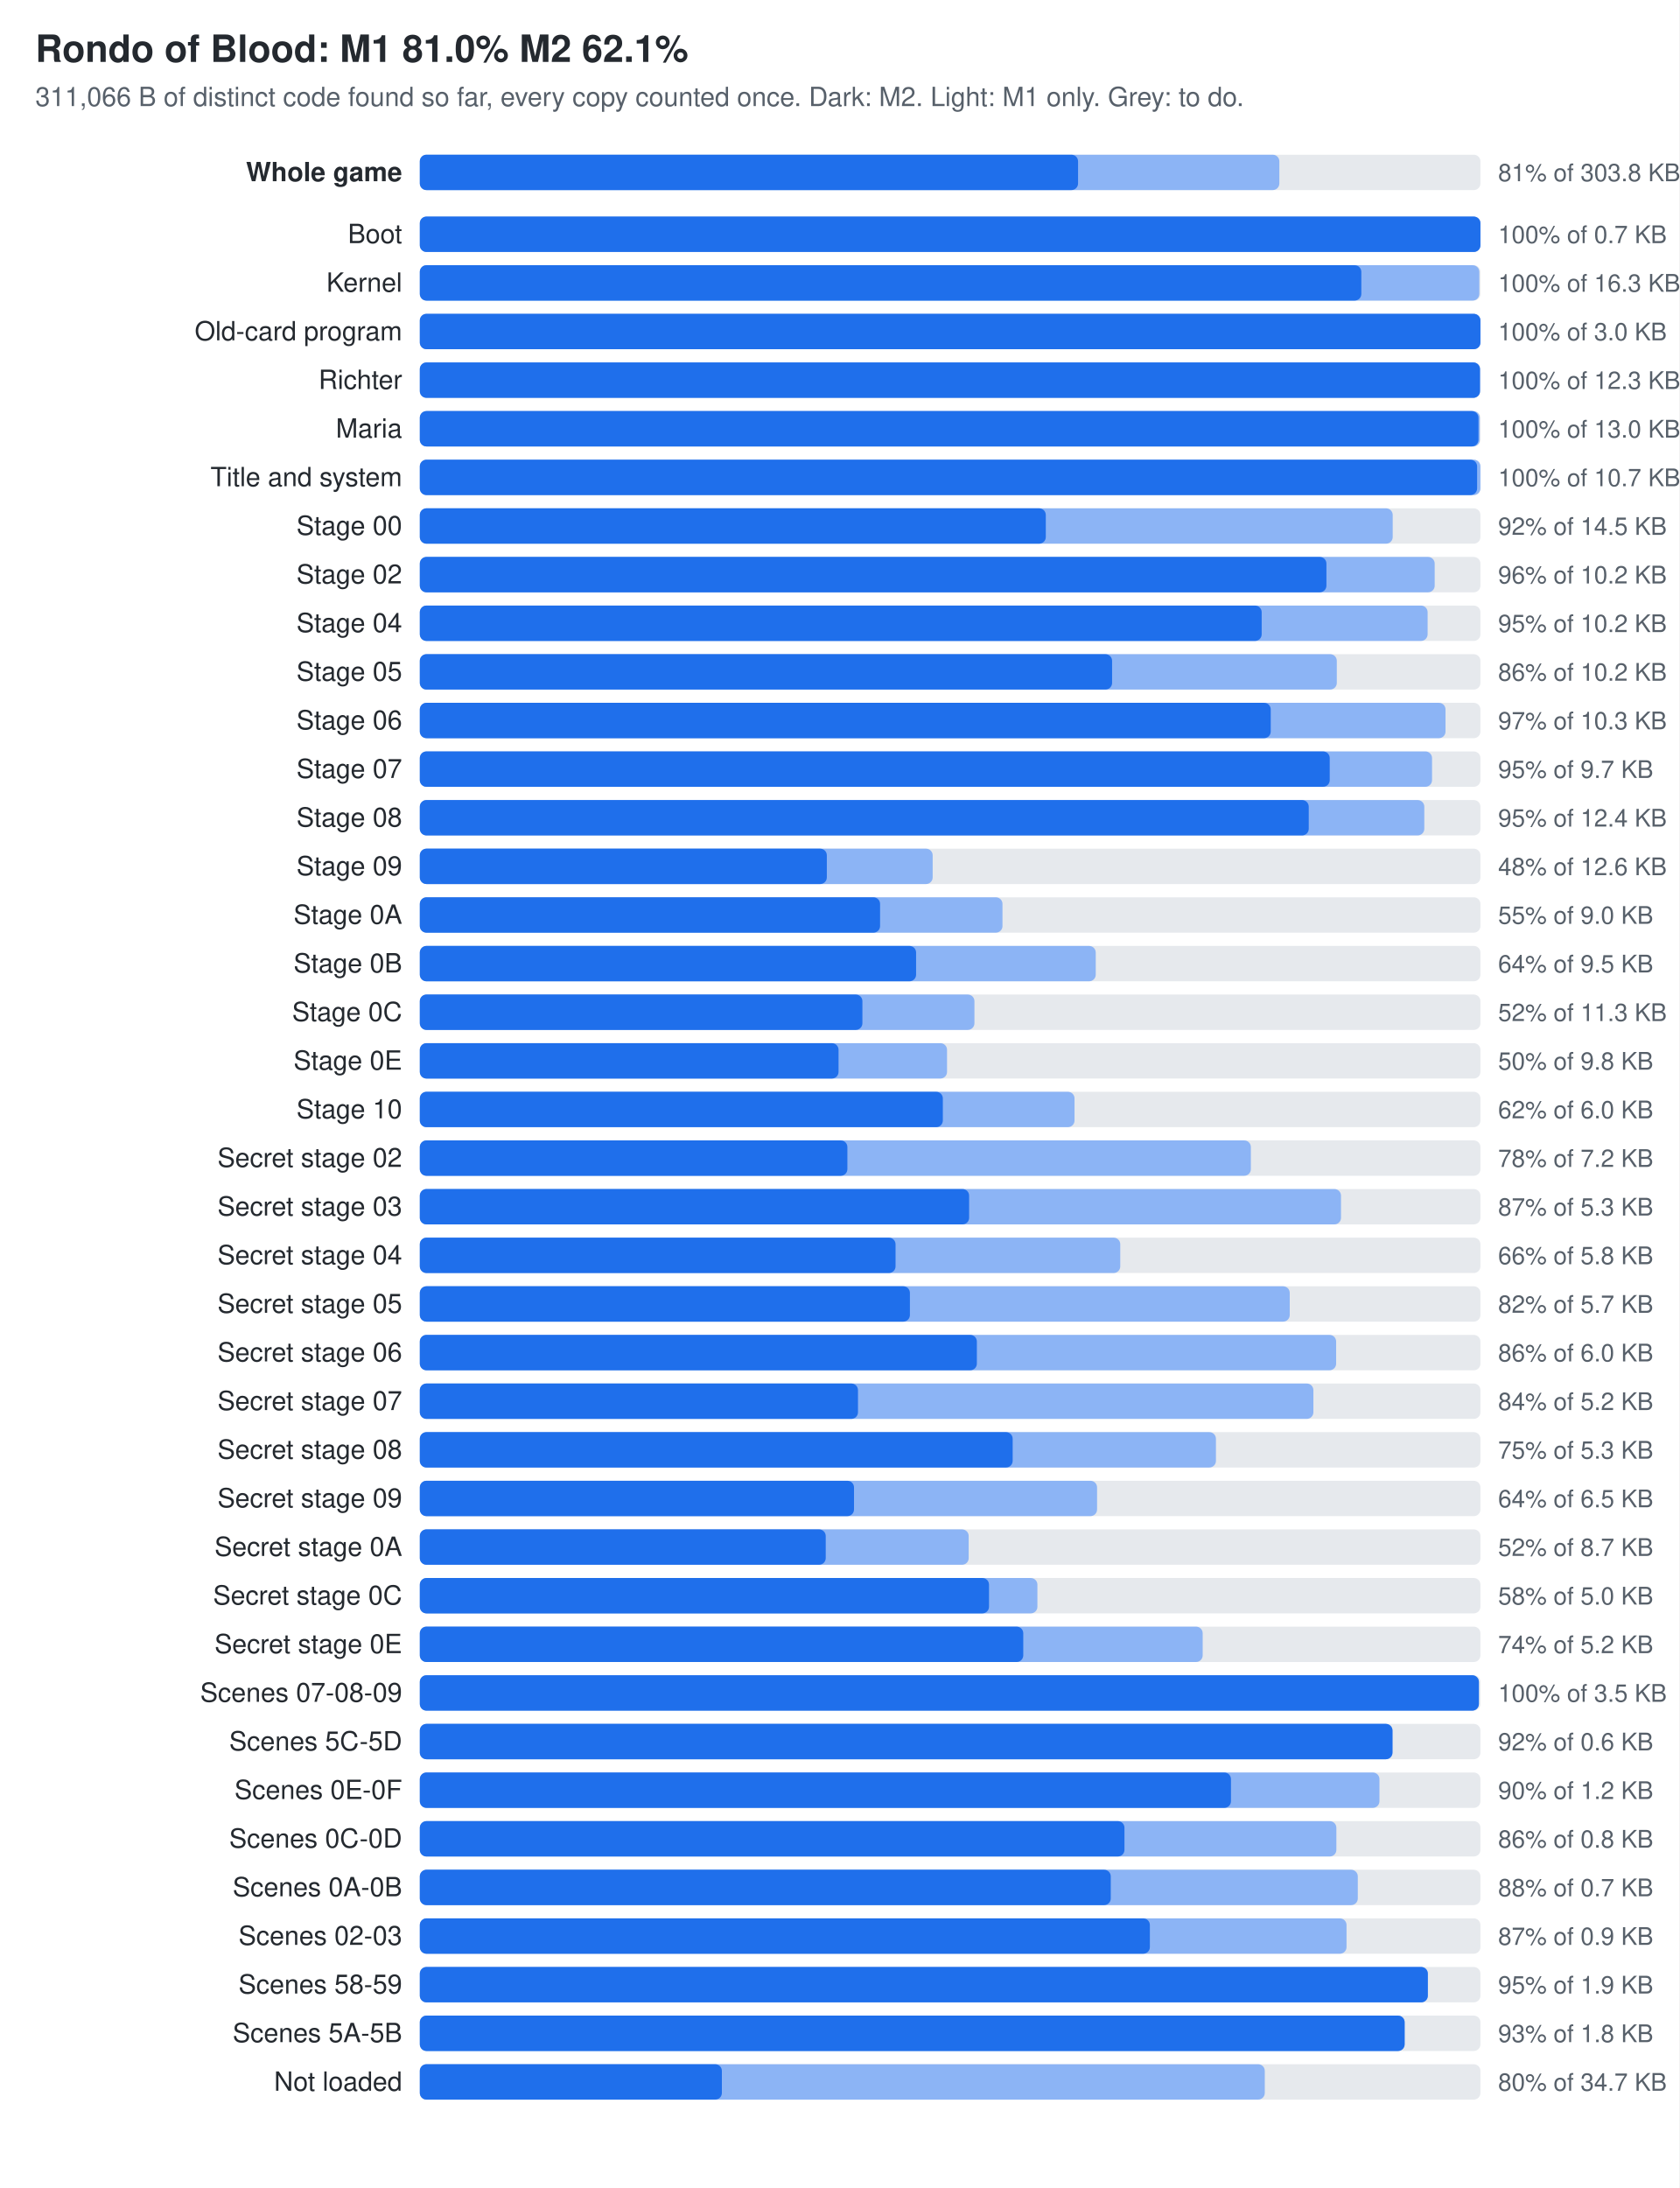
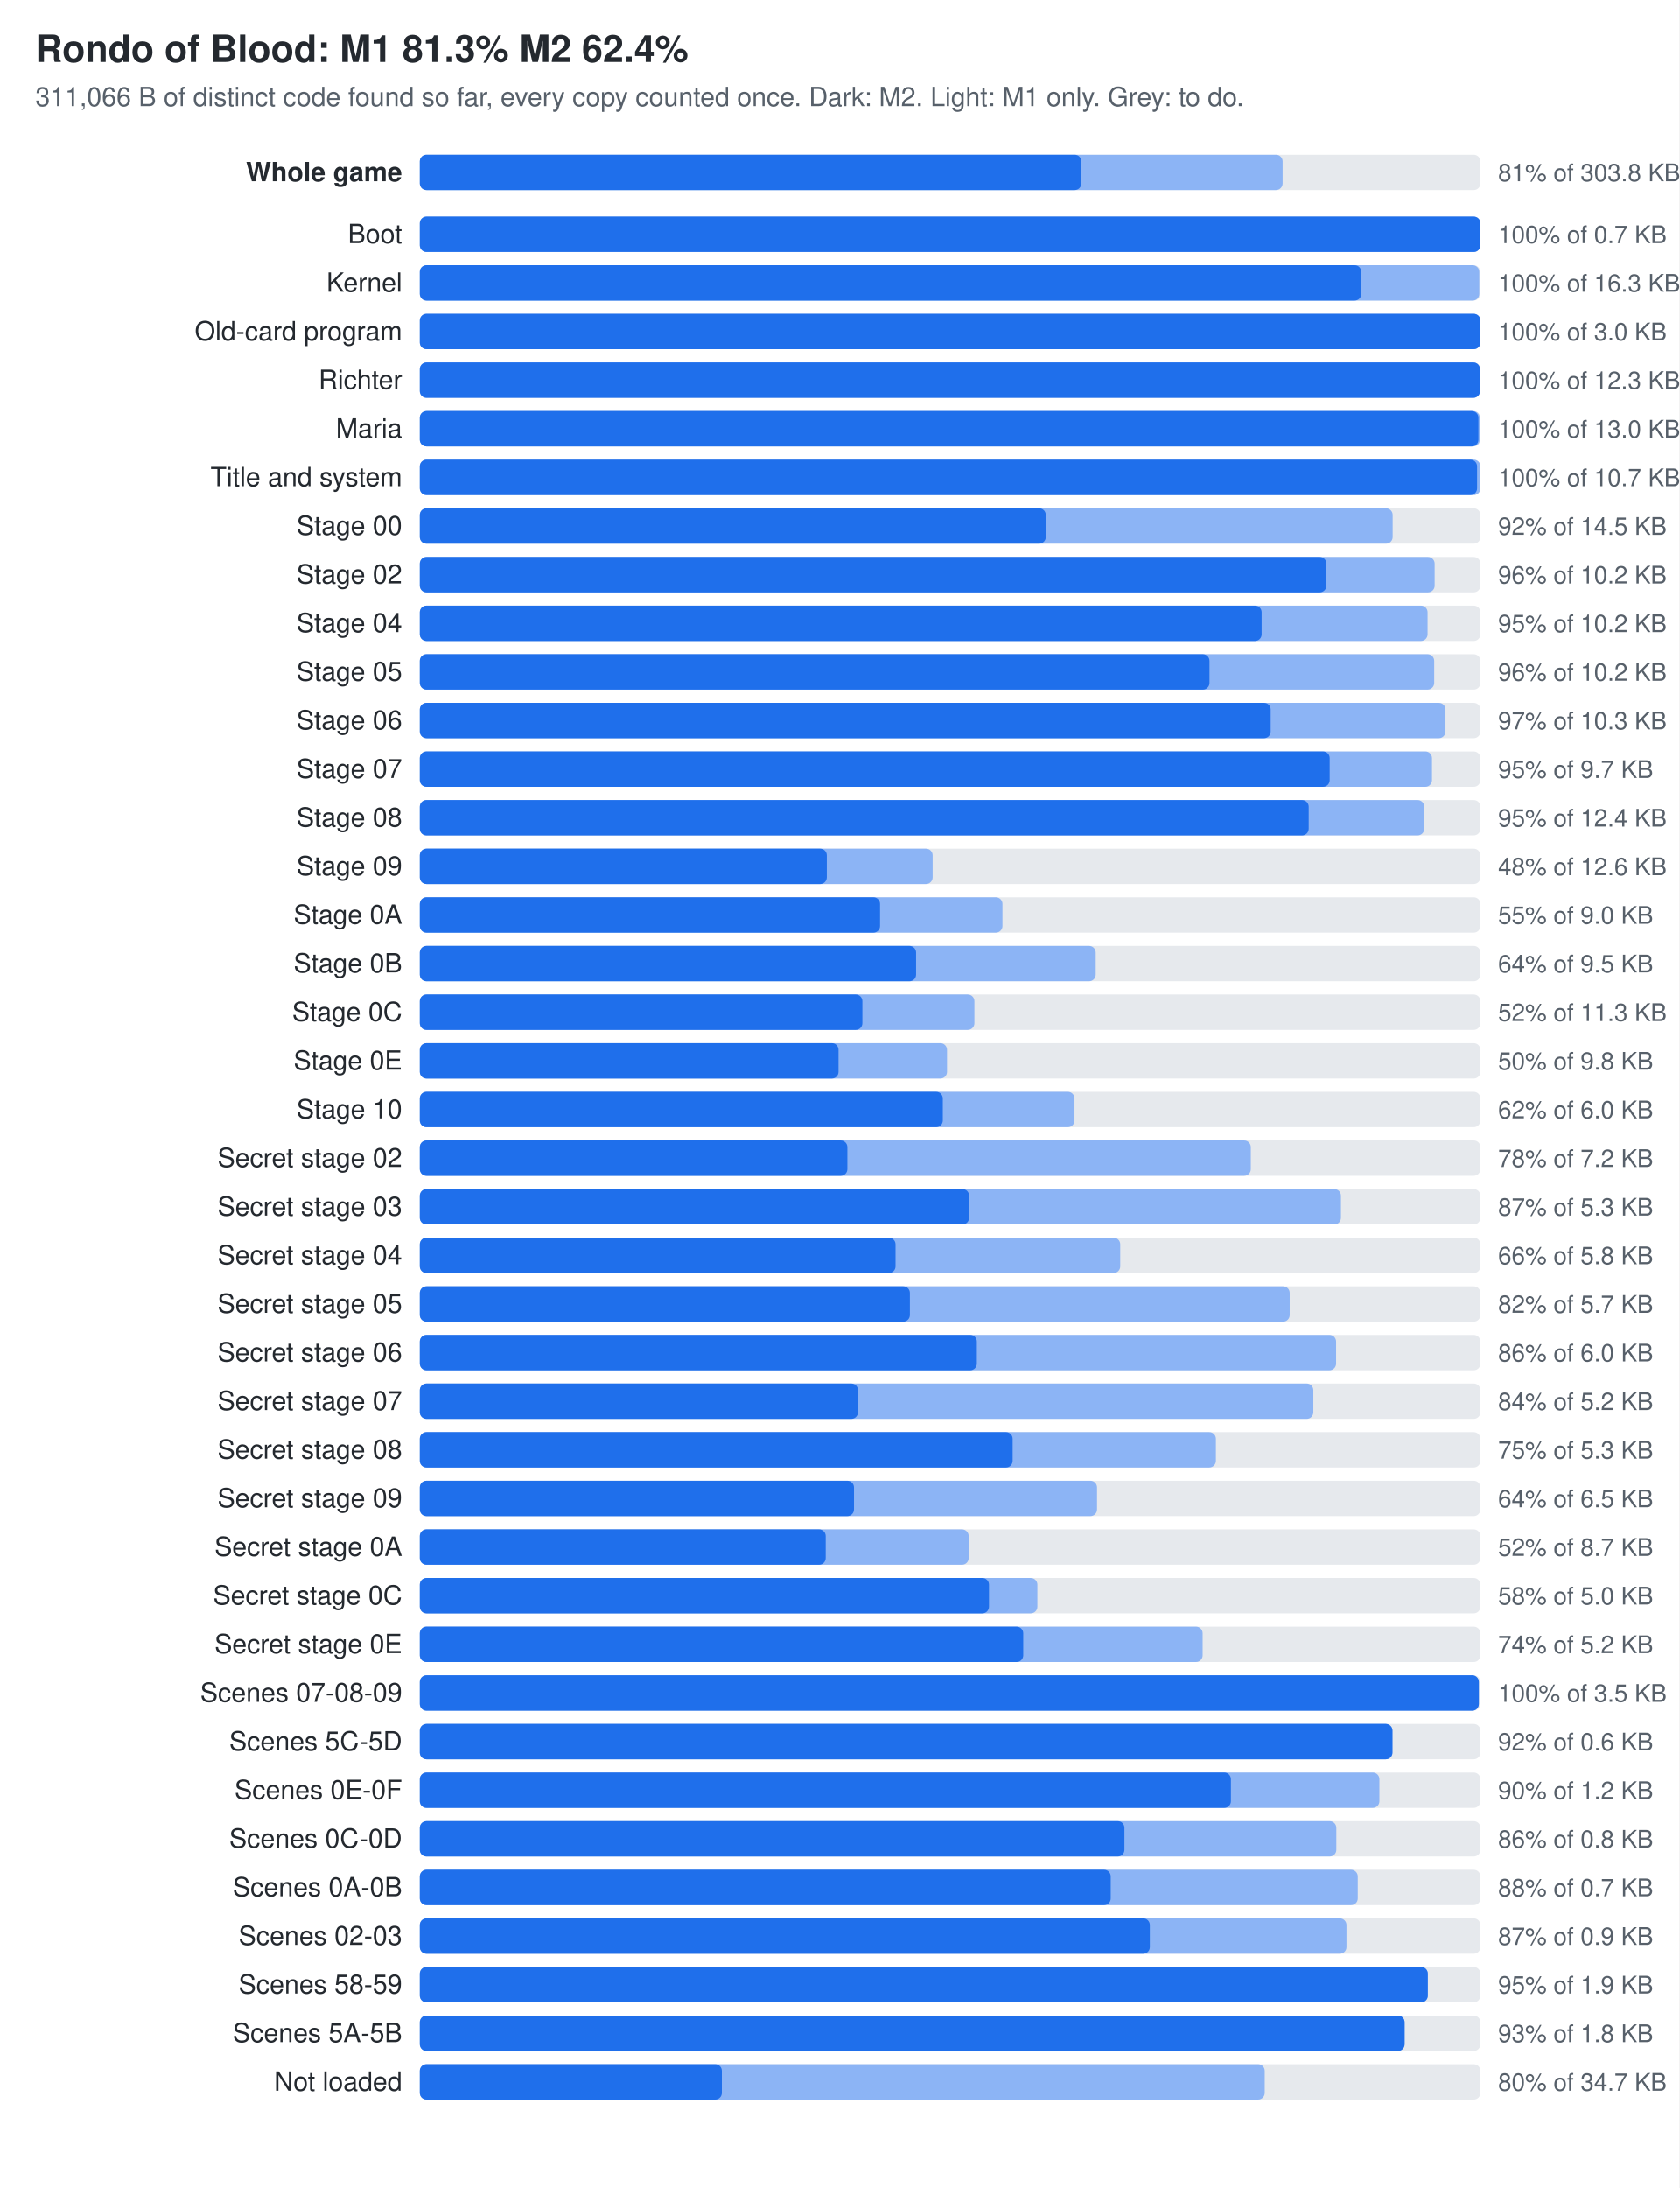
<svg xmlns="http://www.w3.org/2000/svg" width="760" height="990" viewBox="0 0 760 990" font-family="-apple-system,Segoe UI,Helvetica,Arial,sans-serif">
  <rect width="760" height="990" fill="#ffffff" />
-   <text x="16" y="28" font-size="17" font-weight="600" fill="#24292f">Rondo of Blood: M1 81.0%  M2 62.1%</text>
+   <text x="16" y="28" font-size="17" font-weight="600" fill="#24292f">Rondo of Blood: M1 81.3%  M2 62.4%</text>
  <text x="16" y="48" font-size="12" fill="#57606a">311,066 B of distinct code found so far, every copy counted once. Dark: M2. Light: M1 only. Grey: to do.</text>
  <text x="182" y="82" font-size="12" text-anchor="end" fill="#24292f" font-weight="600">Whole game</text>
  <rect x="190" y="70" width="480" height="16" rx="3" fill="#e6e9ed" />
-   <rect x="190" y="70" width="389.0" height="16" rx="3" fill="#8cb4f5" />
-   <rect x="190" y="70" width="297.9" height="16" rx="3" fill="#1f6feb" />
+   <rect x="190" y="70" width="390.5" height="16" rx="3" fill="#8cb4f5" />
+   <rect x="190" y="70" width="299.4" height="16" rx="3" fill="#1f6feb" />
  <text x="678" y="82" font-size="11" fill="#57606a">81% of 303.8 KB</text>
  <text x="182" y="110" font-size="12" text-anchor="end" fill="#24292f">Boot</text>
  <rect x="190" y="98" width="480" height="16" rx="3" fill="#e6e9ed" />
  <rect x="190" y="98" width="480.0" height="16" rx="3" fill="#8cb4f5" />
  <rect x="190" y="98" width="480.0" height="16" rx="3" fill="#1f6feb" />
  <text x="678" y="110" font-size="11" fill="#57606a">100% of 0.7 KB</text>
  <text x="182" y="132" font-size="12" text-anchor="end" fill="#24292f">Kernel</text>
  <rect x="190" y="120" width="480" height="16" rx="3" fill="#e6e9ed" />
  <rect x="190" y="120" width="479.5" height="16" rx="3" fill="#8cb4f5" />
  <rect x="190" y="120" width="426.1" height="16" rx="3" fill="#1f6feb" />
  <text x="678" y="132" font-size="11" fill="#57606a">100% of 16.3 KB</text>
  <text x="182" y="154" font-size="12" text-anchor="end" fill="#24292f">Old-card program</text>
  <rect x="190" y="142" width="480" height="16" rx="3" fill="#e6e9ed" />
  <rect x="190" y="142" width="480.0" height="16" rx="3" fill="#8cb4f5" />
  <rect x="190" y="142" width="480.0" height="16" rx="3" fill="#1f6feb" />
  <text x="678" y="154" font-size="11" fill="#57606a">100% of 3.0 KB</text>
  <text x="182" y="176" font-size="12" text-anchor="end" fill="#24292f">Richter</text>
  <rect x="190" y="164" width="480" height="16" rx="3" fill="#e6e9ed" />
  <rect x="190" y="164" width="479.8" height="16" rx="3" fill="#8cb4f5" />
  <rect x="190" y="164" width="479.8" height="16" rx="3" fill="#1f6feb" />
  <text x="678" y="176" font-size="11" fill="#57606a">100% of 12.3 KB</text>
  <text x="182" y="198" font-size="12" text-anchor="end" fill="#24292f">Maria</text>
  <rect x="190" y="186" width="480" height="16" rx="3" fill="#e6e9ed" />
  <rect x="190" y="186" width="479.7" height="16" rx="3" fill="#8cb4f5" />
  <rect x="190" y="186" width="479.1" height="16" rx="3" fill="#1f6feb" />
  <text x="678" y="198" font-size="11" fill="#57606a">100% of 13.0 KB</text>
  <text x="182" y="220" font-size="12" text-anchor="end" fill="#24292f">Title and system</text>
  <rect x="190" y="208" width="480" height="16" rx="3" fill="#e6e9ed" />
  <rect x="190" y="208" width="480.0" height="16" rx="3" fill="#8cb4f5" />
  <rect x="190" y="208" width="478.5" height="16" rx="3" fill="#1f6feb" />
  <text x="678" y="220" font-size="11" fill="#57606a">100% of 10.7 KB</text>
  <text x="182" y="242" font-size="12" text-anchor="end" fill="#24292f">Stage 00</text>
  <rect x="190" y="230" width="480" height="16" rx="3" fill="#e6e9ed" />
  <rect x="190" y="230" width="440.3" height="16" rx="3" fill="#8cb4f5" />
  <rect x="190" y="230" width="283.3" height="16" rx="3" fill="#1f6feb" />
  <text x="678" y="242" font-size="11" fill="#57606a">92% of 14.5 KB</text>
  <text x="182" y="264" font-size="12" text-anchor="end" fill="#24292f">Stage 02</text>
  <rect x="190" y="252" width="480" height="16" rx="3" fill="#e6e9ed" />
  <rect x="190" y="252" width="459.3" height="16" rx="3" fill="#8cb4f5" />
  <rect x="190" y="252" width="410.3" height="16" rx="3" fill="#1f6feb" />
  <text x="678" y="264" font-size="11" fill="#57606a">96% of 10.2 KB</text>
  <text x="182" y="286" font-size="12" text-anchor="end" fill="#24292f">Stage 04</text>
  <rect x="190" y="274" width="480" height="16" rx="3" fill="#e6e9ed" />
  <rect x="190" y="274" width="456.1" height="16" rx="3" fill="#8cb4f5" />
  <rect x="190" y="274" width="381.0" height="16" rx="3" fill="#1f6feb" />
  <text x="678" y="286" font-size="11" fill="#57606a">95% of 10.2 KB</text>
  <text x="182" y="308" font-size="12" text-anchor="end" fill="#24292f">Stage 05</text>
  <rect x="190" y="296" width="480" height="16" rx="3" fill="#e6e9ed" />
-   <rect x="190" y="296" width="415.0" height="16" rx="3" fill="#8cb4f5" />
-   <rect x="190" y="296" width="313.3" height="16" rx="3" fill="#1f6feb" />
-   <text x="678" y="308" font-size="11" fill="#57606a">86% of 10.2 KB</text>
+   <rect x="190" y="296" width="459.1" height="16" rx="3" fill="#8cb4f5" />
+   <rect x="190" y="296" width="357.4" height="16" rx="3" fill="#1f6feb" />
+   <text x="678" y="308" font-size="11" fill="#57606a">96% of 10.2 KB</text>
  <text x="182" y="330" font-size="12" text-anchor="end" fill="#24292f">Stage 06</text>
  <rect x="190" y="318" width="480" height="16" rx="3" fill="#e6e9ed" />
  <rect x="190" y="318" width="464.2" height="16" rx="3" fill="#8cb4f5" />
  <rect x="190" y="318" width="385.1" height="16" rx="3" fill="#1f6feb" />
  <text x="678" y="330" font-size="11" fill="#57606a">97% of 10.3 KB</text>
  <text x="182" y="352" font-size="12" text-anchor="end" fill="#24292f">Stage 07</text>
  <rect x="190" y="340" width="480" height="16" rx="3" fill="#e6e9ed" />
  <rect x="190" y="340" width="458.1" height="16" rx="3" fill="#8cb4f5" />
  <rect x="190" y="340" width="411.8" height="16" rx="3" fill="#1f6feb" />
  <text x="678" y="352" font-size="11" fill="#57606a">95% of 9.7 KB</text>
  <text x="182" y="374" font-size="12" text-anchor="end" fill="#24292f">Stage 08</text>
  <rect x="190" y="362" width="480" height="16" rx="3" fill="#e6e9ed" />
  <rect x="190" y="362" width="454.6" height="16" rx="3" fill="#8cb4f5" />
  <rect x="190" y="362" width="402.3" height="16" rx="3" fill="#1f6feb" />
  <text x="678" y="374" font-size="11" fill="#57606a">95% of 12.4 KB</text>
  <text x="182" y="396" font-size="12" text-anchor="end" fill="#24292f">Stage 09</text>
  <rect x="190" y="384" width="480" height="16" rx="3" fill="#e6e9ed" />
  <rect x="190" y="384" width="232.1" height="16" rx="3" fill="#8cb4f5" />
  <rect x="190" y="384" width="184.2" height="16" rx="3" fill="#1f6feb" />
  <text x="678" y="396" font-size="11" fill="#57606a">48% of 12.6 KB</text>
  <text x="182" y="418" font-size="12" text-anchor="end" fill="#24292f">Stage 0A</text>
  <rect x="190" y="406" width="480" height="16" rx="3" fill="#e6e9ed" />
  <rect x="190" y="406" width="263.7" height="16" rx="3" fill="#8cb4f5" />
  <rect x="190" y="406" width="208.3" height="16" rx="3" fill="#1f6feb" />
  <text x="678" y="418" font-size="11" fill="#57606a">55% of 9.0 KB</text>
  <text x="182" y="440" font-size="12" text-anchor="end" fill="#24292f">Stage 0B</text>
  <rect x="190" y="428" width="480" height="16" rx="3" fill="#e6e9ed" />
  <rect x="190" y="428" width="305.9" height="16" rx="3" fill="#8cb4f5" />
  <rect x="190" y="428" width="224.6" height="16" rx="3" fill="#1f6feb" />
  <text x="678" y="440" font-size="11" fill="#57606a">64% of 9.5 KB</text>
  <text x="182" y="462" font-size="12" text-anchor="end" fill="#24292f">Stage 0C</text>
  <rect x="190" y="450" width="480" height="16" rx="3" fill="#e6e9ed" />
  <rect x="190" y="450" width="251.0" height="16" rx="3" fill="#8cb4f5" />
  <rect x="190" y="450" width="200.3" height="16" rx="3" fill="#1f6feb" />
  <text x="678" y="462" font-size="11" fill="#57606a">52% of 11.3 KB</text>
  <text x="182" y="484" font-size="12" text-anchor="end" fill="#24292f">Stage 0E</text>
  <rect x="190" y="472" width="480" height="16" rx="3" fill="#e6e9ed" />
  <rect x="190" y="472" width="238.6" height="16" rx="3" fill="#8cb4f5" />
  <rect x="190" y="472" width="189.5" height="16" rx="3" fill="#1f6feb" />
  <text x="678" y="484" font-size="11" fill="#57606a">50% of 9.8 KB</text>
  <text x="182" y="506" font-size="12" text-anchor="end" fill="#24292f">Stage 10</text>
  <rect x="190" y="494" width="480" height="16" rx="3" fill="#e6e9ed" />
  <rect x="190" y="494" width="296.3" height="16" rx="3" fill="#8cb4f5" />
  <rect x="190" y="494" width="236.7" height="16" rx="3" fill="#1f6feb" />
  <text x="678" y="506" font-size="11" fill="#57606a">62% of 6.0 KB</text>
  <text x="182" y="528" font-size="12" text-anchor="end" fill="#24292f">Secret stage 02</text>
  <rect x="190" y="516" width="480" height="16" rx="3" fill="#e6e9ed" />
  <rect x="190" y="516" width="376.1" height="16" rx="3" fill="#8cb4f5" />
  <rect x="190" y="516" width="193.5" height="16" rx="3" fill="#1f6feb" />
  <text x="678" y="528" font-size="11" fill="#57606a">78% of 7.2 KB</text>
  <text x="182" y="550" font-size="12" text-anchor="end" fill="#24292f">Secret stage 03</text>
  <rect x="190" y="538" width="480" height="16" rx="3" fill="#e6e9ed" />
  <rect x="190" y="538" width="416.9" height="16" rx="3" fill="#8cb4f5" />
  <rect x="190" y="538" width="248.6" height="16" rx="3" fill="#1f6feb" />
  <text x="678" y="550" font-size="11" fill="#57606a">87% of 5.3 KB</text>
  <text x="182" y="572" font-size="12" text-anchor="end" fill="#24292f">Secret stage 04</text>
  <rect x="190" y="560" width="480" height="16" rx="3" fill="#e6e9ed" />
  <rect x="190" y="560" width="317.0" height="16" rx="3" fill="#8cb4f5" />
  <rect x="190" y="560" width="215.3" height="16" rx="3" fill="#1f6feb" />
  <text x="678" y="572" font-size="11" fill="#57606a">66% of 5.8 KB</text>
  <text x="182" y="594" font-size="12" text-anchor="end" fill="#24292f">Secret stage 05</text>
  <rect x="190" y="582" width="480" height="16" rx="3" fill="#e6e9ed" />
  <rect x="190" y="582" width="393.7" height="16" rx="3" fill="#8cb4f5" />
  <rect x="190" y="582" width="221.8" height="16" rx="3" fill="#1f6feb" />
  <text x="678" y="594" font-size="11" fill="#57606a">82% of 5.7 KB</text>
  <text x="182" y="616" font-size="12" text-anchor="end" fill="#24292f">Secret stage 06</text>
  <rect x="190" y="604" width="480" height="16" rx="3" fill="#e6e9ed" />
  <rect x="190" y="604" width="414.7" height="16" rx="3" fill="#8cb4f5" />
  <rect x="190" y="604" width="252.1" height="16" rx="3" fill="#1f6feb" />
  <text x="678" y="616" font-size="11" fill="#57606a">86% of 6.0 KB</text>
  <text x="182" y="638" font-size="12" text-anchor="end" fill="#24292f">Secret stage 07</text>
  <rect x="190" y="626" width="480" height="16" rx="3" fill="#e6e9ed" />
  <rect x="190" y="626" width="404.4" height="16" rx="3" fill="#8cb4f5" />
  <rect x="190" y="626" width="198.3" height="16" rx="3" fill="#1f6feb" />
  <text x="678" y="638" font-size="11" fill="#57606a">84% of 5.2 KB</text>
  <text x="182" y="660" font-size="12" text-anchor="end" fill="#24292f">Secret stage 08</text>
  <rect x="190" y="648" width="480" height="16" rx="3" fill="#e6e9ed" />
  <rect x="190" y="648" width="360.3" height="16" rx="3" fill="#8cb4f5" />
  <rect x="190" y="648" width="268.3" height="16" rx="3" fill="#1f6feb" />
  <text x="678" y="660" font-size="11" fill="#57606a">75% of 5.3 KB</text>
  <text x="182" y="682" font-size="12" text-anchor="end" fill="#24292f">Secret stage 09</text>
  <rect x="190" y="670" width="480" height="16" rx="3" fill="#e6e9ed" />
  <rect x="190" y="670" width="306.5" height="16" rx="3" fill="#8cb4f5" />
  <rect x="190" y="670" width="196.5" height="16" rx="3" fill="#1f6feb" />
  <text x="678" y="682" font-size="11" fill="#57606a">64% of 6.5 KB</text>
  <text x="182" y="704" font-size="12" text-anchor="end" fill="#24292f">Secret stage 0A</text>
  <rect x="190" y="692" width="480" height="16" rx="3" fill="#e6e9ed" />
  <rect x="190" y="692" width="248.4" height="16" rx="3" fill="#8cb4f5" />
  <rect x="190" y="692" width="183.7" height="16" rx="3" fill="#1f6feb" />
  <text x="678" y="704" font-size="11" fill="#57606a">52% of 8.7 KB</text>
  <text x="182" y="726" font-size="12" text-anchor="end" fill="#24292f">Secret stage 0C</text>
  <rect x="190" y="714" width="480" height="16" rx="3" fill="#e6e9ed" />
  <rect x="190" y="714" width="279.5" height="16" rx="3" fill="#8cb4f5" />
  <rect x="190" y="714" width="257.6" height="16" rx="3" fill="#1f6feb" />
  <text x="678" y="726" font-size="11" fill="#57606a">58% of 5.0 KB</text>
  <text x="182" y="748" font-size="12" text-anchor="end" fill="#24292f">Secret stage 0E</text>
  <rect x="190" y="736" width="480" height="16" rx="3" fill="#e6e9ed" />
  <rect x="190" y="736" width="354.3" height="16" rx="3" fill="#8cb4f5" />
  <rect x="190" y="736" width="273.1" height="16" rx="3" fill="#1f6feb" />
  <text x="678" y="748" font-size="11" fill="#57606a">74% of 5.2 KB</text>
  <text x="182" y="770" font-size="12" text-anchor="end" fill="#24292f">Scenes 07-08-09</text>
  <rect x="190" y="758" width="480" height="16" rx="3" fill="#e6e9ed" />
  <rect x="190" y="758" width="479.3" height="16" rx="3" fill="#8cb4f5" />
  <rect x="190" y="758" width="479.3" height="16" rx="3" fill="#1f6feb" />
  <text x="678" y="770" font-size="11" fill="#57606a">100% of 3.5 KB</text>
  <text x="182" y="792" font-size="12" text-anchor="end" fill="#24292f">Scenes 5C-5D</text>
  <rect x="190" y="780" width="480" height="16" rx="3" fill="#e6e9ed" />
  <rect x="190" y="780" width="440.2" height="16" rx="3" fill="#8cb4f5" />
  <rect x="190" y="780" width="440.2" height="16" rx="3" fill="#1f6feb" />
  <text x="678" y="792" font-size="11" fill="#57606a">92% of 0.6 KB</text>
  <text x="182" y="814" font-size="12" text-anchor="end" fill="#24292f">Scenes 0E-0F</text>
  <rect x="190" y="802" width="480" height="16" rx="3" fill="#e6e9ed" />
  <rect x="190" y="802" width="434.3" height="16" rx="3" fill="#8cb4f5" />
  <rect x="190" y="802" width="367.1" height="16" rx="3" fill="#1f6feb" />
  <text x="678" y="814" font-size="11" fill="#57606a">90% of 1.2 KB</text>
  <text x="182" y="836" font-size="12" text-anchor="end" fill="#24292f">Scenes 0C-0D</text>
  <rect x="190" y="824" width="480" height="16" rx="3" fill="#e6e9ed" />
  <rect x="190" y="824" width="414.8" height="16" rx="3" fill="#8cb4f5" />
  <rect x="190" y="824" width="318.9" height="16" rx="3" fill="#1f6feb" />
  <text x="678" y="836" font-size="11" fill="#57606a">86% of 0.8 KB</text>
  <text x="182" y="858" font-size="12" text-anchor="end" fill="#24292f">Scenes 0A-0B</text>
  <rect x="190" y="846" width="480" height="16" rx="3" fill="#e6e9ed" />
  <rect x="190" y="846" width="424.5" height="16" rx="3" fill="#8cb4f5" />
  <rect x="190" y="846" width="312.7" height="16" rx="3" fill="#1f6feb" />
  <text x="678" y="858" font-size="11" fill="#57606a">88% of 0.7 KB</text>
  <text x="182" y="880" font-size="12" text-anchor="end" fill="#24292f">Scenes 02-03</text>
  <rect x="190" y="868" width="480" height="16" rx="3" fill="#e6e9ed" />
  <rect x="190" y="868" width="419.4" height="16" rx="3" fill="#8cb4f5" />
  <rect x="190" y="868" width="330.4" height="16" rx="3" fill="#1f6feb" />
  <text x="678" y="880" font-size="11" fill="#57606a">87% of 0.9 KB</text>
  <text x="182" y="902" font-size="12" text-anchor="end" fill="#24292f">Scenes 58-59</text>
  <rect x="190" y="890" width="480" height="16" rx="3" fill="#e6e9ed" />
  <rect x="190" y="890" width="456.2" height="16" rx="3" fill="#8cb4f5" />
  <rect x="190" y="890" width="456.2" height="16" rx="3" fill="#1f6feb" />
  <text x="678" y="902" font-size="11" fill="#57606a">95% of 1.9 KB</text>
  <text x="182" y="924" font-size="12" text-anchor="end" fill="#24292f">Scenes 5A-5B</text>
  <rect x="190" y="912" width="480" height="16" rx="3" fill="#e6e9ed" />
  <rect x="190" y="912" width="445.7" height="16" rx="3" fill="#8cb4f5" />
  <rect x="190" y="912" width="445.7" height="16" rx="3" fill="#1f6feb" />
  <text x="678" y="924" font-size="11" fill="#57606a">93% of 1.8 KB</text>
  <text x="182" y="946" font-size="12" text-anchor="end" fill="#24292f">Not loaded</text>
  <rect x="190" y="934" width="480" height="16" rx="3" fill="#e6e9ed" />
  <rect x="190" y="934" width="382.4" height="16" rx="3" fill="#8cb4f5" />
  <rect x="190" y="934" width="136.7" height="16" rx="3" fill="#1f6feb" />
  <text x="678" y="946" font-size="11" fill="#57606a">80% of 34.7 KB</text>
</svg>
